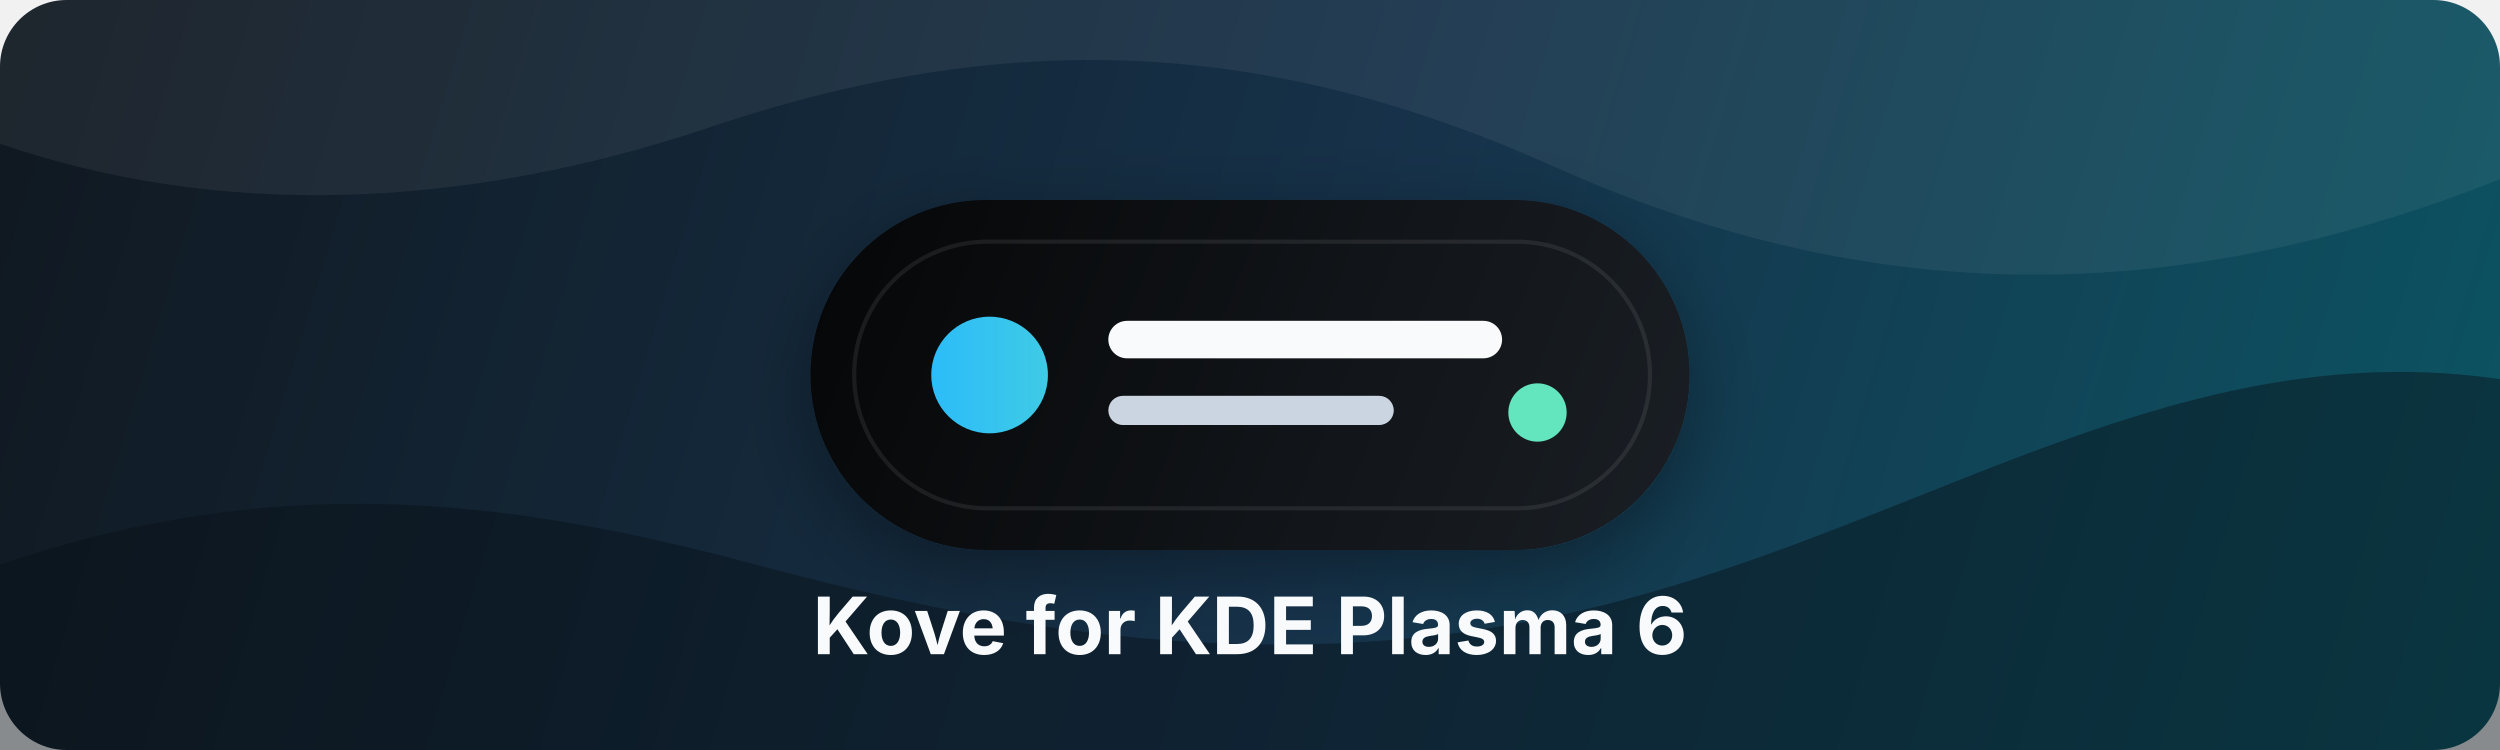
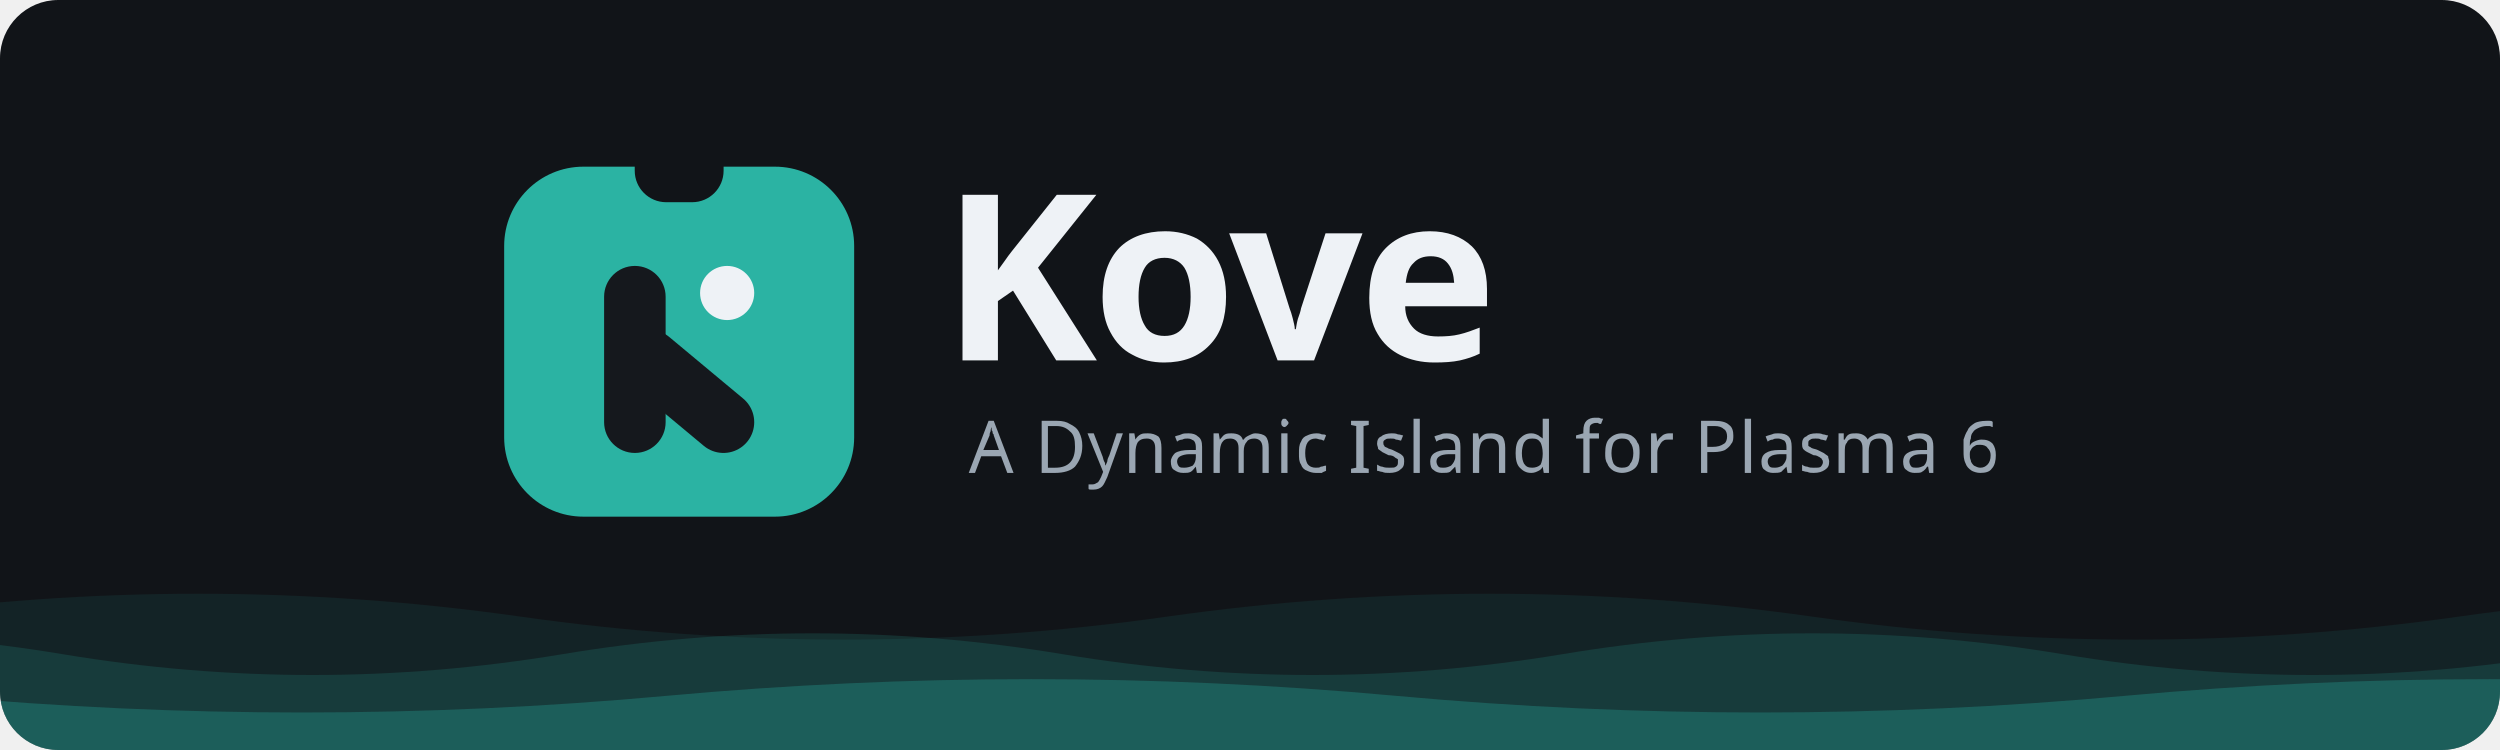
- <svg xmlns="http://www.w3.org/2000/svg" width="1200" height="360" viewBox="0 0 1200 360" fill="none" role="img" aria-labelledby="title desc">
+ <svg xmlns="http://www.w3.org/2000/svg" viewBox="0 0 1200 360" width="1200" height="360" role="img" aria-label="Kove: the Kove icon beside the wordmark and tagline on a dark band with layered teal waves">
  <defs>
-     <linearGradient id="bg" x1="0" y1="0" x2="1200" y2="360" gradientUnits="userSpaceOnUse">
-       <stop stop-color="#101820" />
-       <stop offset="0.54" stop-color="#16324A" />
-       <stop offset="1" stop-color="#0B5563" />
-     </linearGradient>
-     <linearGradient id="pill" x1="389" y1="96" x2="811" y2="264" gradientUnits="userSpaceOnUse">
-       <stop stop-color="#050607" />
-       <stop offset="1" stop-color="#1A1F25" />
-     </linearGradient>
-     <linearGradient id="accent" x1="428" y1="180" x2="772" y2="180" gradientUnits="userSpaceOnUse">
-       <stop stop-color="#26B8FF" />
-       <stop offset="0.55" stop-color="#63E6BE" />
-       <stop offset="1" stop-color="#F8D66D" />
-     </linearGradient>
-     <filter id="shadow" x="344" y="61" width="512" height="258" filterUnits="userSpaceOnUse" color-interpolation-filters="sRGB">
-       <feFlood flood-opacity="0" result="BackgroundImageFix" />
-       <feColorMatrix in="SourceAlpha" type="matrix" values="0 0 0 0 0 0 0 0 0 0 0 0 0 0 0 0 0 0 127 0" result="hardAlpha" />
-       <feOffset dy="10" />
-       <feGaussianBlur stdDeviation="18" />
-       <feComposite in2="hardAlpha" operator="out" />
-       <feColorMatrix type="matrix" values="0 0 0 0 0 0 0 0 0 0 0 0 0 0 0 0 0 0 0.35 0" />
-       <feBlend mode="normal" in2="BackgroundImageFix" result="effect1_dropShadow_1_1" />
-       <feBlend mode="normal" in="SourceGraphic" in2="effect1_dropShadow_1_1" result="shape" />
-     </filter>
+     <clipPath id="c">
+       <rect width="1200" height="360" rx="28" />
+     </clipPath>
  </defs>
-   <rect width="1200" height="360" rx="32" fill="url(#bg)" />
-   <path d="M0 271C132 226 242 239 359 270C493 306 628 328 779 288C930 248 1049 160 1200 182V360H0V271Z" fill="#081118" fill-opacity="0.45" />
-   <path d="M0 69C105 105 222 101 341 61C492 10 617 22 746 80C891 145 1036 151 1200 86V0H0V69Z" fill="#FFFFFF" fill-opacity="0.06" />
-   <g filter="url(#shadow)">
-     <rect x="389" y="96" width="422" height="168" rx="84" fill="url(#pill)" />
-     <rect x="410" y="116" width="382" height="128" rx="64" stroke="#FFFFFF" stroke-opacity="0.08" stroke-width="2" />
-     <circle cx="475" cy="180" r="28" fill="url(#accent)" />
-     <rect x="532" y="154" width="189" height="18" rx="9" fill="#F8FAFC" />
-     <rect x="532" y="190" width="137" height="14" rx="7" fill="#CBD5E1" />
-     <circle cx="738" cy="198" r="14" fill="#63E6BE" />
+   <g clip-path="url(#c)">
+     <rect width="1200" height="360" fill="#111418" />
+     <path d="M-60 296 Q95 274 250 296T560 296T870 296T1180 296T1490 296V360H-60Z" fill="#2BB3A3" fill-opacity="0.1" />
+     <path d="M-210 314 Q-90 294 30 314T270 314T510 314T750 314T990 314T1230 314V360H-210Z" fill="#2BB3A3" fill-opacity="0.17" />
+     <path d="M-380 334 Q-205 318 -30 334T320 334T670 334T1020 334T1370 334V360H-380Z" fill="#2BB3A3" fill-opacity="0.3" />
+     <g transform="translate(242 80) scale(0.32812)">
+       <path d="M116 0H191V6A46 46 0 0 0 237 52H275A46 46 0 0 0 321 6V0H396A116 116 0 0 1 512 116V396A116 116 0 0 1 396 512H116A116 116 0 0 1 0 396V116A116 116 0 0 1 116 0Z" fill="#2BB3A3" />
+       <g transform="translate(27.4 51.6) scale(.9)">
+         <rect x="132" y="104" width="100" height="304" rx="50" fill="#15181D" />
+         <path d="M206 258L326 358" stroke="#15181D" stroke-width="100" stroke-linecap="round" fill="none" />
+         <circle cx="332" cy="148" r="44" fill="#EEF2F6" />
+       </g>
+     </g>
+     <path transform="translate(462 93) scale(0.25)" fill="#EEF2F6" d="m258 320l-78 0l-83-134l-29 20l0 114l-68 0l0-318l68 0l0 145c4-6 9-12 13-18c5-7 9-13 14-19l86-108l76 0l-112 140zm248-122c0 40-10 71-32 93c-21 22-50 33-87 33c-23 0-43-5-61-15c-18-9-32-24-42-43c-10-18-15-41-15-68c0-41 11-72 32-94c21-21 51-32 88-32c23 0 43 5 61 14c17 10 31 24 41 43c10 19 15 42 15 69zm-168 0c0 23 4 42 12 55c7 13 20 20 38 20c18 0 30-7 38-20c8-13 12-32 12-55c0-24-4-43-12-56c-8-12-21-19-38-19c-18 0-31 7-38 19c-8 13-12 32-12 56zm267 122l-93-244l71 0l45 144c2 5 4 11 6 19c2 9 4 15 4 21l2 0c1-6 2-13 4-20c3-8 5-14 6-20l47-144l71 0l-93 244zm292-248c34 0 61 10 81 29c19 19 29 46 29 82l0 33l-157 0c0 18 6 32 17 43c10 10 26 15 46 15c15 0 29-1 41-4c13-3 26-8 39-13l0 50c-12 6-25 10-38 13c-14 3-30 4-49 4c-25 0-46-5-65-14c-18-9-33-22-44-41c-11-18-16-41-16-69c0-43 11-75 32-96c21-21 49-32 84-32zm2 48c-14 0-25 4-33 13c-9 8-13 21-15 38l93 0c-1-15-4-27-12-37c-7-9-18-14-33-14zm-939-280" />
+     <path transform="translate(465 200) scale(0.5)" fill="#9AA6B2" d="m37 54l-6-16l-19 0l-6 16l-6 0l19-50l5 0l19 50zm-13-36c0-1 0-1-1-2c0-1 0-2-1-3c0-1 0-2 0-3c-1 2-1 3-1 4c-1 2-1 3-1 4l-6 14l15 0zm85 10c0 9-3 15-7 20c-4 4-11 6-19 6l-13 0l0-50l15 0c5 0 9 1 12 3c4 2 7 4 9 8c2 4 3 8 3 13zm-7 1c0-7-1-12-5-15c-3-3-7-5-13-5l-8 0l0 40l7 0c13 0 19-7 19-20zm12-13l6 0l8 21c1 2 1 4 2 6c1 1 1 3 1 4l0 0c1-1 1-2 2-4c0-2 1-4 2-6l7-21l6 0l-15 42c-2 4-3 7-5 9c-2 2-5 3-8 3c-2 0-3 0-3 0c-1 0-2 0-2-1l0-4c0 0 1 0 1 0c1 0 2 0 3 0c2 0 3-1 5-2c1-1 2-3 3-5l2-5zm58 0c4 0 7 1 10 3c2 2 3 6 3 11l0 24l-6 0l0-24c0-6-3-9-8-9c-4 0-7 1-9 4c-1 2-2 5-2 10l0 19l-6 0l0-38l5 0l1 6l0 0c1-2 3-4 5-5c2-1 4-1 7-1zm39 0c4 0 7 1 9 3c3 2 4 5 4 10l0 25l-5 0l-1-6l0 0c-2 2-3 4-5 5c-2 1-4 1-7 1c-4 0-6-1-9-3c-2-1-3-4-3-8c0-3 2-6 4-8c3-2 8-3 14-3l6 0l0-3c0-3-1-5-2-6c-2-1-3-2-6-2c-2 0-3 0-5 1c-2 0-4 1-5 2l-2-5c2-1 4-1 6-2c2-1 4-1 7-1zm1 20c-4 0-7 1-9 2c-2 1-3 3-3 5c0 2 1 4 2 5c1 1 3 1 5 1c3 0 6-1 8-2c2-2 3-5 3-8l0-3zm63-20c4 0 8 1 10 3c2 2 3 6 3 11l0 24l-6 0l0-24c0-6-3-9-8-9c-3 0-6 1-7 3c-2 2-3 5-3 9l0 21l-5 0l0-24c0-6-3-9-8-9c-4 0-6 1-8 4c-1 2-2 5-2 10l0 19l-6 0l0-38l5 0l1 6l0 0c2-2 3-4 5-5c2-1 4-1 6-1c6 0 10 2 11 6l1 0c1-2 3-3 5-4c2-1 4-2 6-2zm28-14c1 0 2 0 2 1c1 1 2 2 2 3c0 1-1 2-2 3c0 0-1 1-2 1c-1 0-2-1-2-1c-1-1-1-2-1-3c0-1 0-2 1-3c0-1 1-1 2-1zm3 14l0 38l-6 0l0-38zm27 38c-3 0-6-1-8-2c-3-1-5-3-6-6c-2-3-2-6-2-11c0-4 0-8 2-11c1-3 3-5 6-6c2-1 5-2 9-2c1 0 3 0 5 1c2 0 3 0 4 1l-2 5c-1 0-2-1-3-1c-2 0-3-1-5-1c-7 0-10 5-10 14c0 5 1 8 2 10c2 3 5 4 8 4c2 0 4 0 5-1c2 0 3-1 5-1l0 5c-2 1-3 1-4 2c-2 0-4 0-6 0zm51 0l-17 0l0-4l5-1l0-40l-5-1l0-4l17 0l0 4l-5 1l0 40l5 1zm34-11c0 4-1 6-4 8c-2 2-6 3-10 3c-3 0-5 0-7-1c-2 0-3-1-5-1l0-6c2 1 3 2 5 2c2 1 5 1 7 1c3 0 5 0 6-1c2-1 2-3 2-4c0-1 0-2 0-3c-1-1-2-1-3-2c-1-1-3-2-6-2c-2-1-4-2-6-3c-1-1-3-2-4-3c0-2-1-3-1-5c0-3 1-6 4-7c2-2 6-3 10-3c2 0 4 0 6 1c2 0 4 1 5 1l-2 5c-1 0-3-1-5-1c-1-1-3-1-5-1c-2 0-4 0-5 1c-2 1-2 2-2 3c0 1 0 2 1 3c0 1 1 1 3 2c1 1 3 1 5 2c2 1 4 2 6 3c2 1 3 2 4 3c1 2 1 3 1 5zm15 11l-6 0l0-52l6 0zm26-38c5 0 8 1 10 3c2 2 3 5 3 10l0 25l-4 0l-1-6l0 0c-2 2-4 4-5 5c-2 1-4 1-8 1c-3 0-6-1-8-3c-2-1-3-4-3-8c0-3 1-6 4-8c3-2 7-3 13-3l7 0l0-3c0-3-1-5-2-6c-2-1-4-2-6-2c-2 0-4 0-5 1c-2 0-4 1-5 2l-2-5c2-1 3-1 6-2c2-1 4-1 6-1zm2 20c-4 0-8 1-9 2c-2 1-3 3-3 5c0 2 1 4 2 5c1 1 3 1 5 1c3 0 5-1 7-2c2-2 4-5 4-8l0-3zm41-20c4 0 7 1 10 3c2 2 3 6 3 11l0 24l-6 0l0-24c0-6-3-9-8-9c-4 0-7 1-9 4c-1 2-2 5-2 10l0 19l-6 0l0-38l5 0l1 6l0 0c1-2 3-4 5-5c2-1 4-1 7-1zm38 38c-5 0-8-2-11-5c-3-3-4-8-4-14c0-6 1-11 4-14c3-3 6-5 11-5c3 0 5 1 7 2c1 1 3 2 4 3l0 0c0 0 0-1 0-2c0-1 0-2 0-3l0-14l6 0l0 52l-5 0l-1-6l0 0c-1 2-2 3-4 4c-2 1-4 2-7 2zm1-5c3 0 6-1 8-3c1-2 2-6 2-10l0-1c0-4-1-8-2-10c-2-3-4-4-8-4c-4 0-6 1-8 4c-1 2-2 6-2 10c0 5 1 8 2 10c2 3 4 4 8 4zm64-28l-9 0l0 33l-6 0l0-33l-7 0l0-3l7-2l0-2c0-5 1-8 3-10c2-2 5-3 8-3c2 0 3 0 4 0c2 1 3 1 4 1l-2 5c-1 0-2 0-3-1c-1 0-1 0-2 0c-2 0-4 1-5 2c-1 1-1 3-1 6l0 2l9 0zm39 14c0 6-1 11-4 14c-3 3-8 5-13 5c-3 0-6-1-8-2c-3-2-5-4-6-7c-2-3-2-6-2-10c0-6 1-11 4-14c3-3 7-5 12-5c4 0 7 1 9 2c3 2 5 4 6 7c2 2 2 6 2 10zm-27 0c0 4 1 8 2 10c2 3 5 4 8 4c4 0 7-1 8-4c2-2 3-6 3-10c0-4-1-8-3-10c-1-3-4-4-8-4c-3 0-6 1-8 4c-1 2-2 6-2 10zm55-19c1 0 2 0 2 0c1 0 2 0 2 0l0 6c-1 0-2 0-2 0c-1 0-2 0-2 0c-2 0-4 0-5 1c-2 1-3 3-4 5c-1 1-2 4-2 6l0 20l-6 0l0-38l5 0l1 8l0 0c1-3 3-4 5-6c1-1 4-2 6-2zm44-12c6 0 11 1 14 4c3 2 4 6 4 10c0 3 0 6-2 8c-1 2-3 4-6 6c-2 1-6 2-11 2l-6 0l0 20l-6 0l0-50zm0 5l-7 0l0 20l5 0c5 0 8-1 11-3c2-1 3-4 3-7c0-3-1-6-3-7c-2-2-5-3-9-3zm35 45l-6 0l0-52l6 0zm26-38c5 0 8 1 10 3c2 2 3 5 3 10l0 25l-4 0l-1-6l0 0c-2 2-4 4-5 5c-2 1-5 1-8 1c-3 0-6-1-8-3c-2-1-3-4-3-8c0-3 1-6 4-8c3-2 7-3 13-3l7 0l0-3c0-3-1-5-2-6c-2-1-4-2-6-2c-2 0-4 0-5 1c-2 0-4 1-5 2l-2-5c2-1 3-1 6-2c2-1 4-1 6-1zm2 20c-4 0-8 1-9 2c-2 1-3 3-3 5c0 2 1 4 2 5c1 1 3 1 5 1c3 0 5-1 7-2c2-2 4-5 4-8l0-3zm47 7c0 4-1 6-4 8c-3 2-6 3-11 3c-2 0-4 0-6-1c-2 0-4-1-5-1l0-6c1 1 3 2 5 2c2 1 4 1 6 1c4 0 6 0 7-1c1-1 2-3 2-4c0-1 0-2-1-3c0-1-1-1-2-2c-2-1-3-2-6-2c-2-1-4-2-6-3c-2-1-3-2-4-3c-1-2-1-3-1-5c0-3 1-6 4-7c2-2 5-3 10-3c2 0 4 0 6 1c2 0 3 1 5 1l-2 5c-1 0-3-1-5-1c-1-1-3-1-5-1c-2 0-4 0-5 1c-2 1-2 2-2 3c0 1 0 2 0 3c1 1 2 1 3 2c2 1 4 1 6 2c2 1 4 2 6 3c1 1 3 2 4 3c0 2 1 3 1 5zm49-27c4 0 7 1 9 3c2 2 3 6 3 11l0 24l-6 0l0-24c0-6-2-9-7-9c-4 0-6 1-8 3c-1 2-2 5-2 9l0 21l-6 0l0-24c0-6-3-9-8-9c-3 0-6 1-7 4c-2 2-2 5-2 10l0 19l-6 0l0-38l5 0l0 6l1 0c1-2 2-4 4-5c2-1 4-1 7-1c5 0 9 2 11 6l0 0c1-2 3-3 5-4c2-1 4-2 7-2zm38 0c5 0 8 1 10 3c2 2 3 5 3 10l0 25l-4 0l-1-6l-1 0c-1 2-3 4-5 5c-1 1-4 1-7 1c-3 0-6-1-8-3c-2-1-3-4-3-8c0-3 1-6 4-8c3-2 7-3 13-3l6 0l0-3c0-3 0-5-2-6c-1-1-3-2-5-2c-2 0-4 0-6 1c-1 0-3 1-4 2l-2-5c1-1 3-1 5-2c3-1 5-1 7-1zm2 20c-5 0-8 1-9 2c-2 1-3 3-3 5c0 2 1 4 2 5c1 1 3 1 5 1c3 0 5-1 7-2c2-2 3-5 3-8l0-3zm40-3c0-4 0-7 0-11c1-3 2-6 4-9c1-3 4-5 7-7c2-1 6-2 11-2c1 0 2 0 3 0c1 0 2 0 3 1l0 5c-1 0-2-1-3-1c-1 0-2 0-3 0c-3 0-6 1-8 2c-2 1-4 2-5 4c-1 1-2 3-2 6c-1 2-1 4-1 7l0 0c1-2 2-3 4-4c2-1 5-2 7-2c5 0 8 1 11 4c2 3 3 6 3 11c0 5-1 10-4 13c-2 3-6 4-11 4c-3 0-6-1-8-2c-3-2-5-4-6-7c-2-4-2-8-2-12zm16 16c3 0 5-1 7-3c2-2 3-5 3-9c0-3-1-5-3-7c-1-2-4-3-7-3c-2 0-4 0-5 1c-2 1-3 2-4 4c-1 1-1 3-1 4c0 2 0 4 1 6c0 2 2 4 3 5c2 1 4 2 6 2zm-971-69" />
  </g>
-   <text x="600" y="314" text-anchor="middle" fill="#F8FAFC" font-family="Inter, Segoe UI, Arial, sans-serif" font-size="38" font-weight="700">Kove for KDE Plasma 6</text>
</svg>
